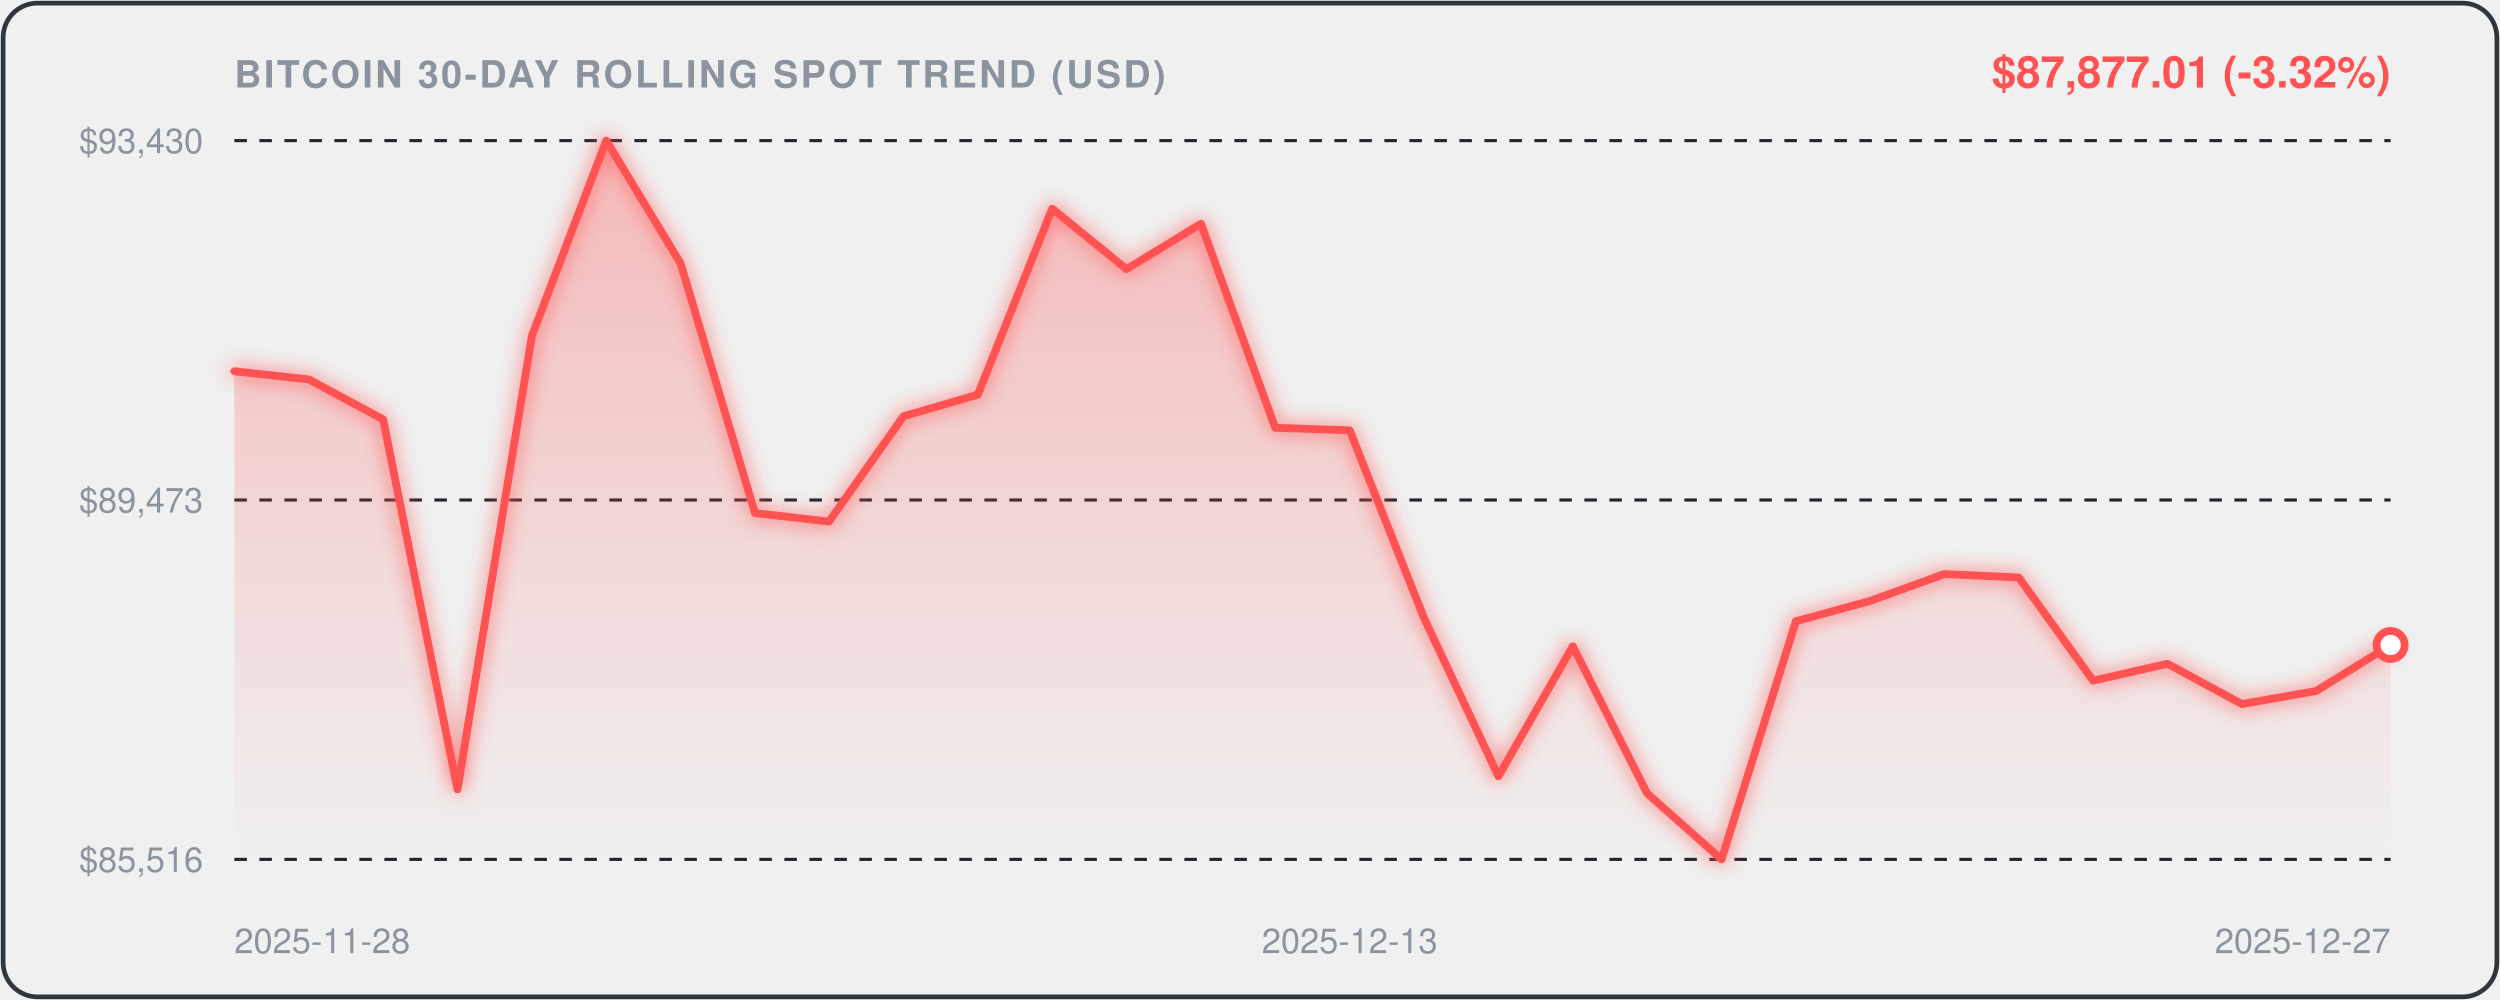
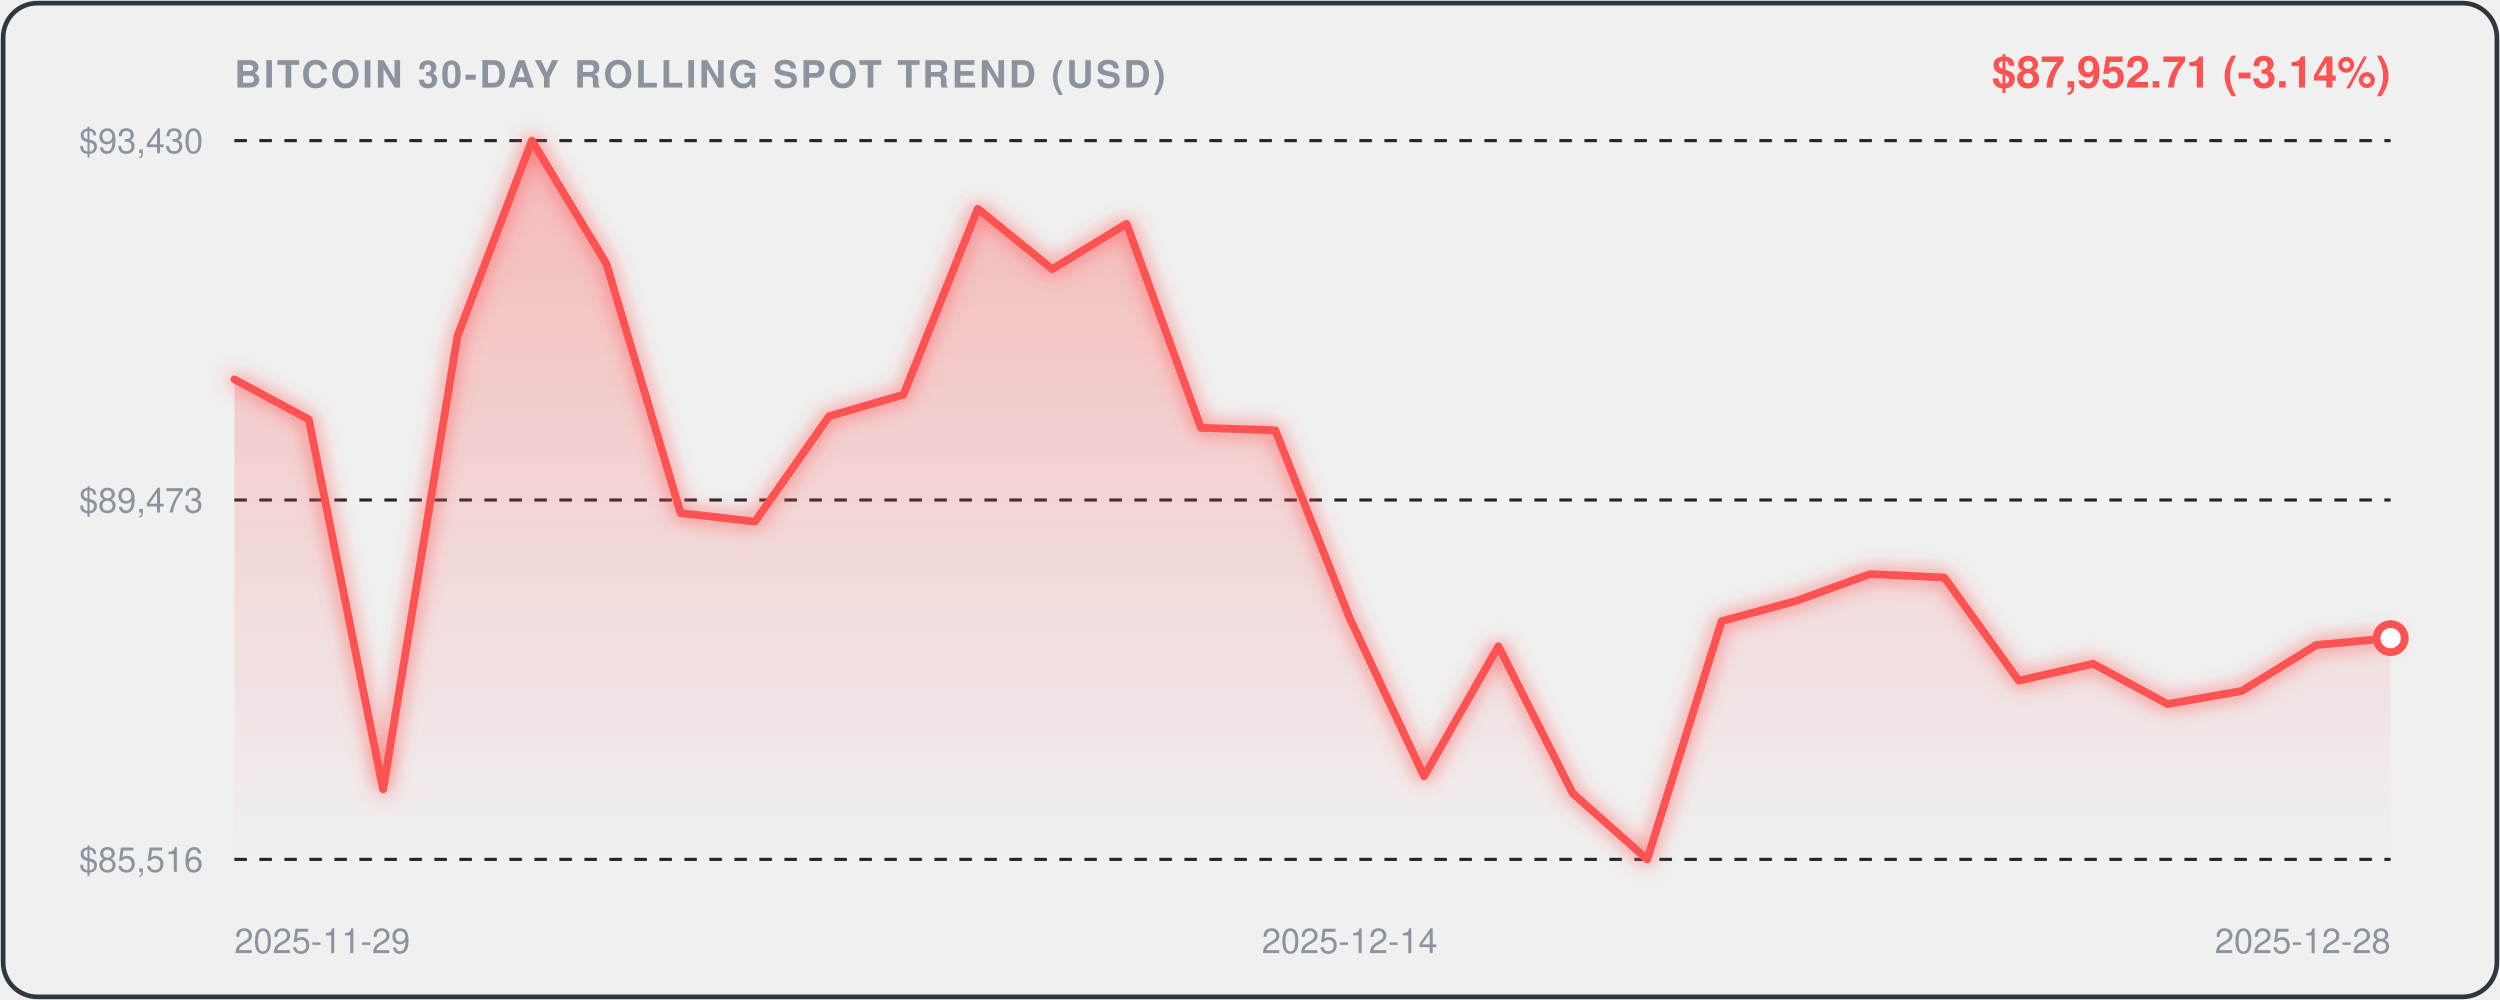
<svg xmlns="http://www.w3.org/2000/svg" viewBox="0 0 800 320" width="100%" height="100%" style="background:#0d1117;border-radius:12px;font-family:-apple-system,BlinkMacSystemFont,'Segoe UI',Helvetica,Arial,sans-serif;">
  <defs>
    <linearGradient id="areaGrad" x1="0" y1="0" x2="0" y2="1">
      <stop offset="0%" stop-color="rgba(255, 82, 82, 0.35)" />
      <stop offset="100%" stop-color="rgba(255, 82, 82, 0.0)" />
    </linearGradient>
    <filter id="glow" x="-20%" y="-20%" width="140%" height="140%">
      <feGaussianBlur stdDeviation="3" result="blur" />
      <feComposite in="SourceGraphic" in2="blur" operator="over" />
    </filter>
  </defs>
  <rect x="1" y="1" width="798" height="318" rx="11" fill="none" stroke="#30363d" stroke-width="1.5" />
  <text x="75" y="28" fill="#8b949e" font-size="12" font-weight="600" letter-spacing="0.8">BITCOIN 30-DAY ROLLING SPOT TREND (USD)</text>
-   <text x="765" y="28" text-anchor="end" fill="#FF5252" font-size="14" font-weight="700">$87,877.01 (-3.32%)</text>
+   <text x="765" y="28" text-anchor="end" fill="#FF5252" font-size="14" font-weight="700">$87,952.71 (-3.14%)</text>
  <line x1="75" y1="45" x2="765" y2="45" stroke="#21262d" stroke-width="1" stroke-dasharray="4,4" />
  <text x="65" y="49" text-anchor="end" fill="#8b949e" font-size="11">$93,430</text>
  <line x1="75" y1="160.0" x2="765" y2="160.0" stroke="#21262d" stroke-width="1" stroke-dasharray="4,4" />
  <text x="65" y="164.0" text-anchor="end" fill="#8b949e" font-size="11">$89,473</text>
  <line x1="75" y1="275" x2="765" y2="275" stroke="#21262d" stroke-width="1" stroke-dasharray="4,4" />
  <text x="65" y="279" text-anchor="end" fill="#8b949e" font-size="11">$85,516</text>
-   <path d="M 75.0,118.8 L 98.8,121.4 L 122.6,134.2 L 146.4,252.6 L 170.2,107.5 L 194.0,45.0 L 217.8,84.3 L 241.6,164.2 L 265.3,166.9 L 289.1,133.2 L 312.9,126.3 L 336.7,66.8 L 360.5,86.1 L 384.3,71.6 L 408.1,136.9 L 431.9,137.7 L 455.7,197.8 L 479.5,248.4 L 503.3,206.8 L 527.1,253.9 L 550.9,275.0 L 574.7,198.8 L 598.4,192.3 L 622.2,183.7 L 646.0,184.8 L 669.8,217.8 L 693.6,212.4 L 717.4,225.3 L 741.2,221.1 L 765.0,206.4 L 765.0,275.0 L 75.0,275.0 Z" fill="url(#areaGrad)" />
-   <path d="M 75.0,118.8 L 98.8,121.4 L 122.6,134.2 L 146.4,252.6 L 170.2,107.5 L 194.0,45.0 L 217.8,84.3 L 241.6,164.2 L 265.3,166.9 L 289.1,133.2 L 312.9,126.3 L 336.7,66.8 L 360.5,86.1 L 384.3,71.6 L 408.1,136.9 L 431.9,137.7 L 455.7,197.8 L 479.5,248.4 L 503.3,206.8 L 527.1,253.9 L 550.9,275.0 L 574.7,198.8 L 598.4,192.3 L 622.2,183.7 L 646.0,184.8 L 669.8,217.8 L 693.6,212.4 L 717.4,225.3 L 741.2,221.1 L 765.0,206.4" fill="none" stroke="#FF5252" stroke-width="2.5" stroke-linecap="round" stroke-linejoin="round" filter="url(#glow)" />
-   <circle cx="765.0" cy="206.4" r="4.5" fill="#ffffff" stroke="#FF5252" stroke-width="2.5" />
-   <text x="75.0" y="305" fill="#8b949e" font-size="11" text-anchor="start">2025-11-28</text>
-   <text x="431.9" y="305" fill="#8b949e" font-size="11" text-anchor="middle">2025-12-13</text>
-   <text x="765.0" y="305" fill="#8b949e" font-size="11" text-anchor="end">2025-12-27</text>
+   <path d="M 75.0,121.4 L 98.8,134.2 L 122.6,252.6 L 146.4,107.5 L 170.2,45.0 L 194.0,84.3 L 217.8,164.2 L 241.6,166.9 L 265.3,133.2 L 289.1,126.3 L 312.9,66.8 L 336.7,86.1 L 360.5,71.6 L 384.3,136.9 L 408.1,137.7 L 431.9,197.8 L 455.7,248.4 L 479.5,206.8 L 503.3,253.9 L 527.1,275.0 L 550.9,198.8 L 574.7,192.3 L 598.4,183.7 L 622.2,184.8 L 646.0,217.8 L 669.8,212.4 L 693.6,225.3 L 717.4,221.1 L 741.2,206.4 L 765.0,204.2 L 765.0,275.0 L 75.0,275.0 Z" fill="url(#areaGrad)" />
+   <path d="M 75.0,121.4 L 98.8,134.2 L 122.6,252.6 L 146.4,107.5 L 170.2,45.0 L 194.0,84.3 L 217.8,164.2 L 241.6,166.9 L 265.3,133.2 L 289.1,126.3 L 312.9,66.8 L 336.7,86.1 L 360.5,71.6 L 384.3,136.9 L 408.1,137.7 L 431.9,197.8 L 455.7,248.4 L 479.5,206.8 L 503.3,253.9 L 527.1,275.0 L 550.9,198.8 L 574.7,192.3 L 598.4,183.7 L 622.2,184.8 L 646.0,217.8 L 669.8,212.4 L 693.6,225.3 L 717.4,221.1 L 741.2,206.4 L 765.0,204.2" fill="none" stroke="#FF5252" stroke-width="2.5" stroke-linecap="round" stroke-linejoin="round" filter="url(#glow)" />
+   <circle cx="765.0" cy="204.2" r="4.5" fill="#ffffff" stroke="#FF5252" stroke-width="2.5" />
+   <text x="75.0" y="305" fill="#8b949e" font-size="11" text-anchor="start">2025-11-29</text>
+   <text x="431.9" y="305" fill="#8b949e" font-size="11" text-anchor="middle">2025-12-14</text>
+   <text x="765.0" y="305" fill="#8b949e" font-size="11" text-anchor="end">2025-12-28</text>
</svg>
